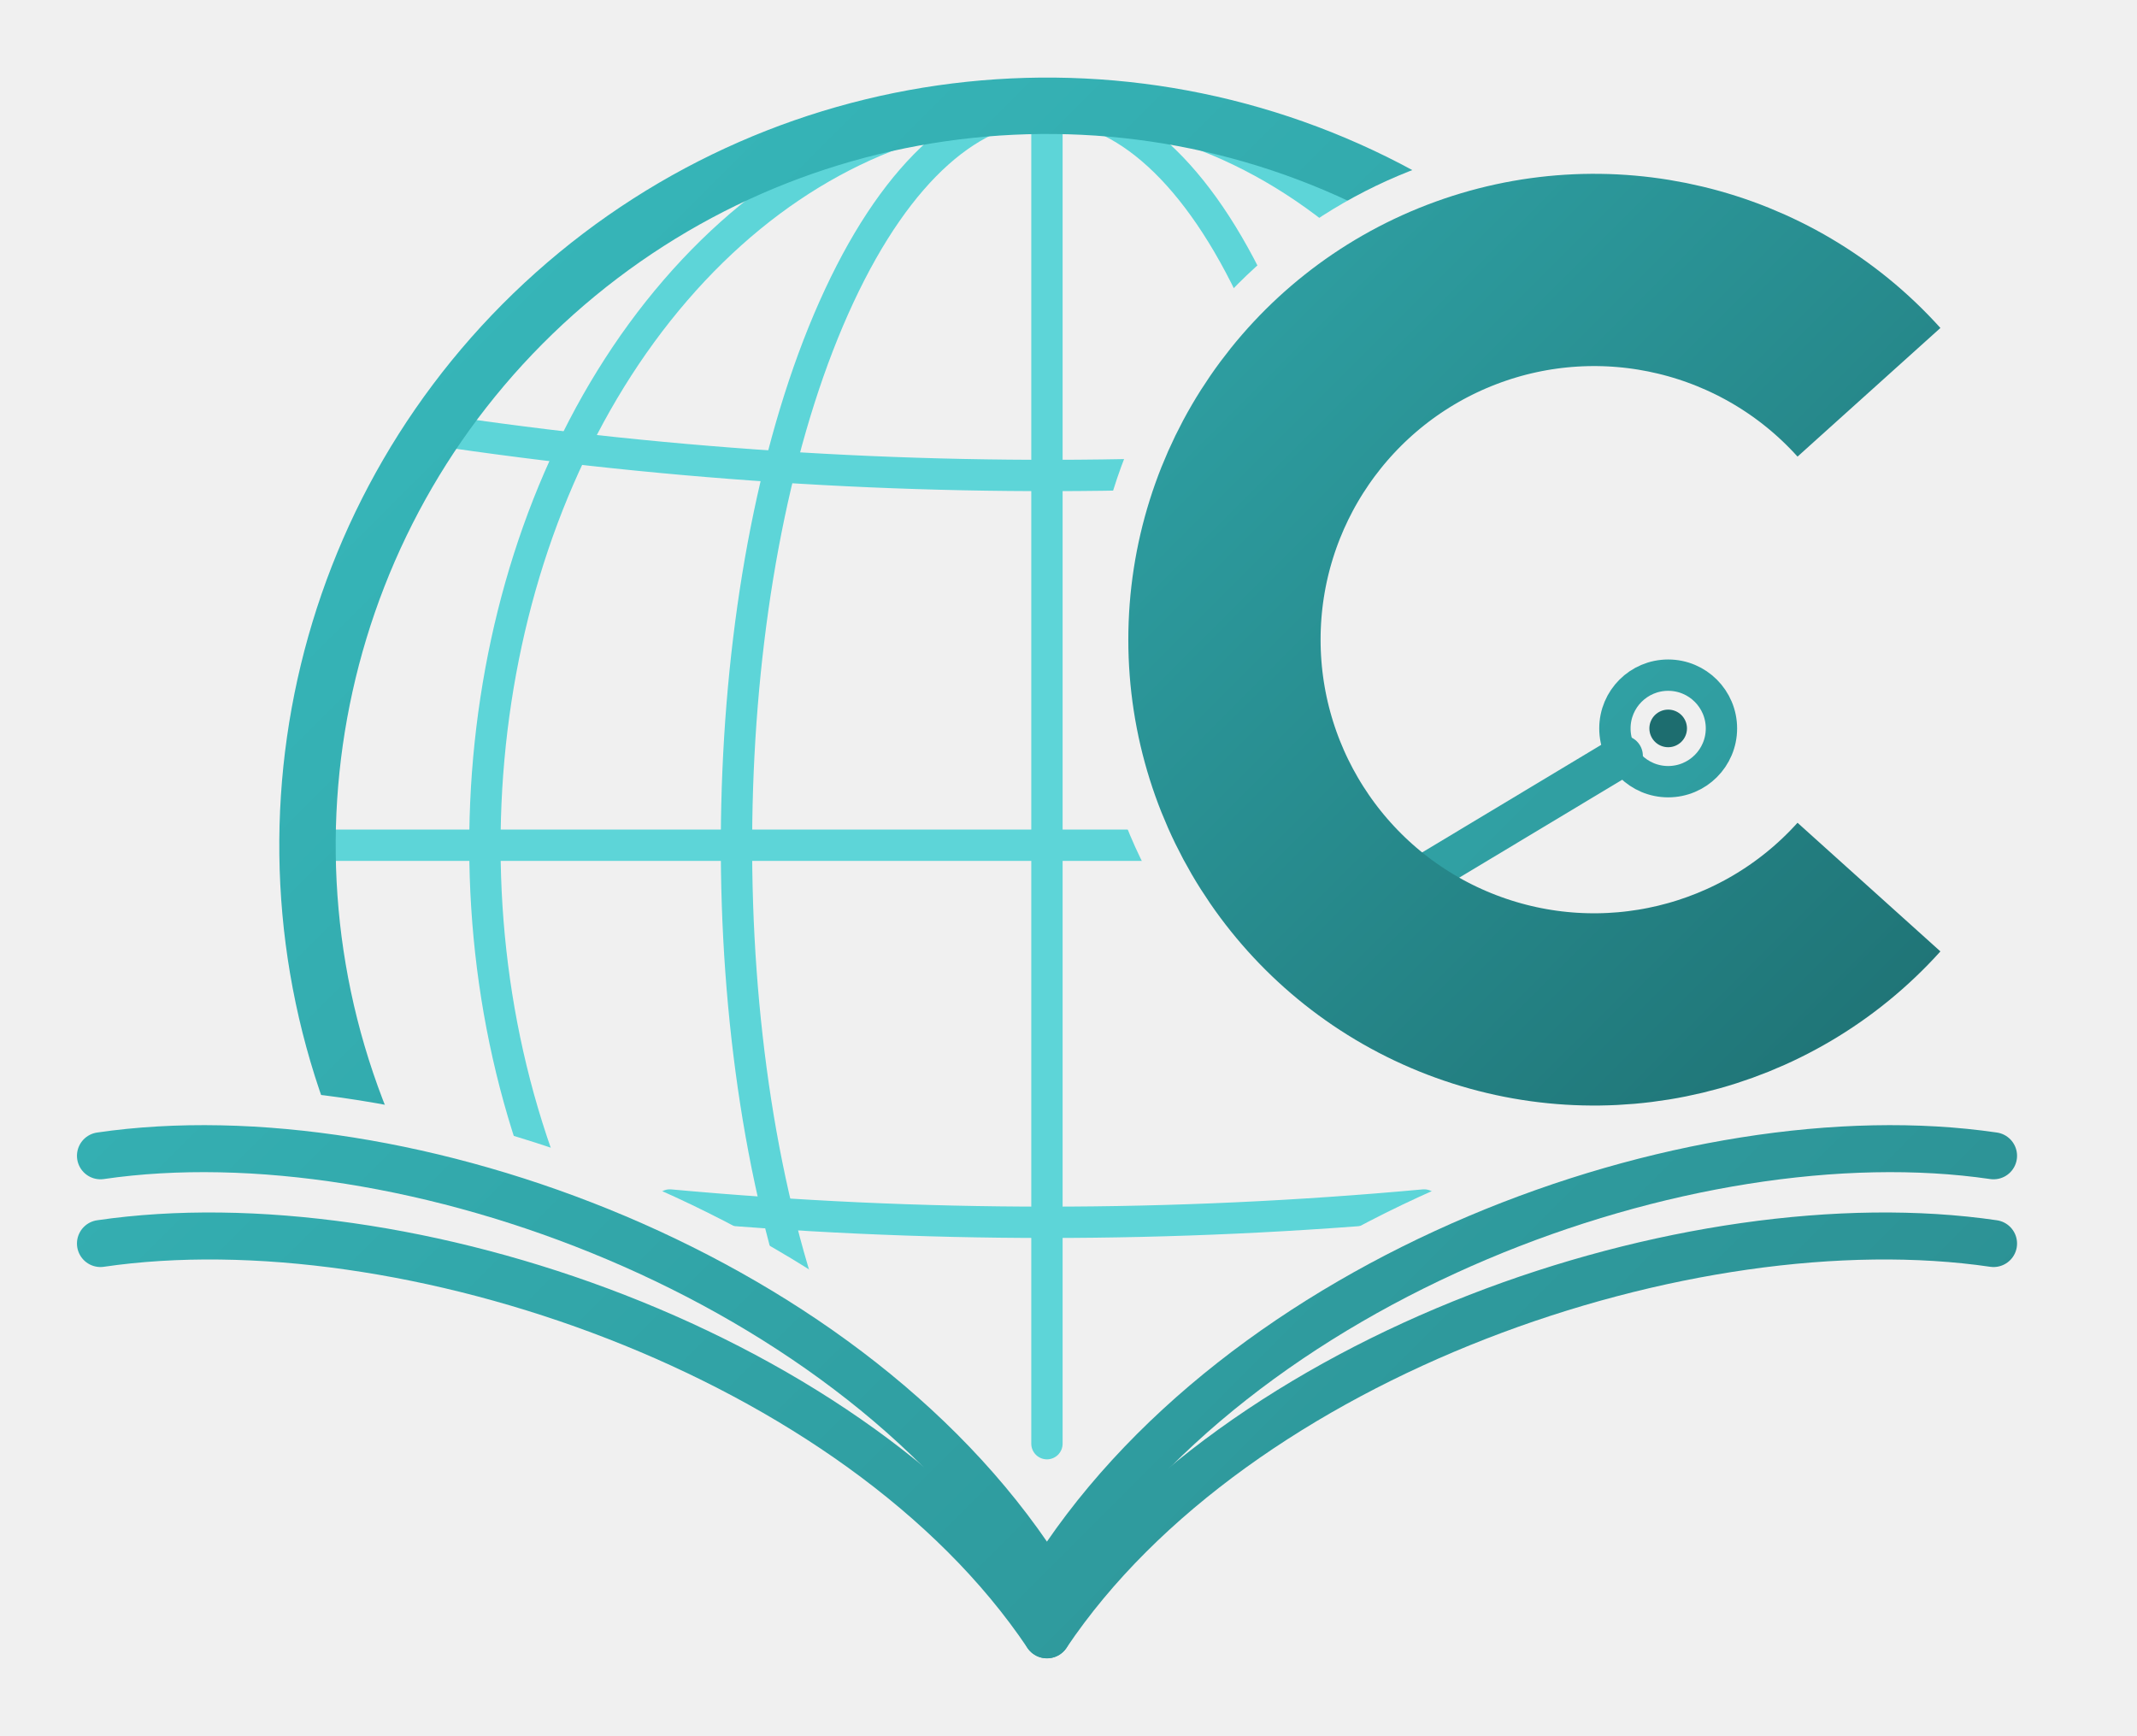
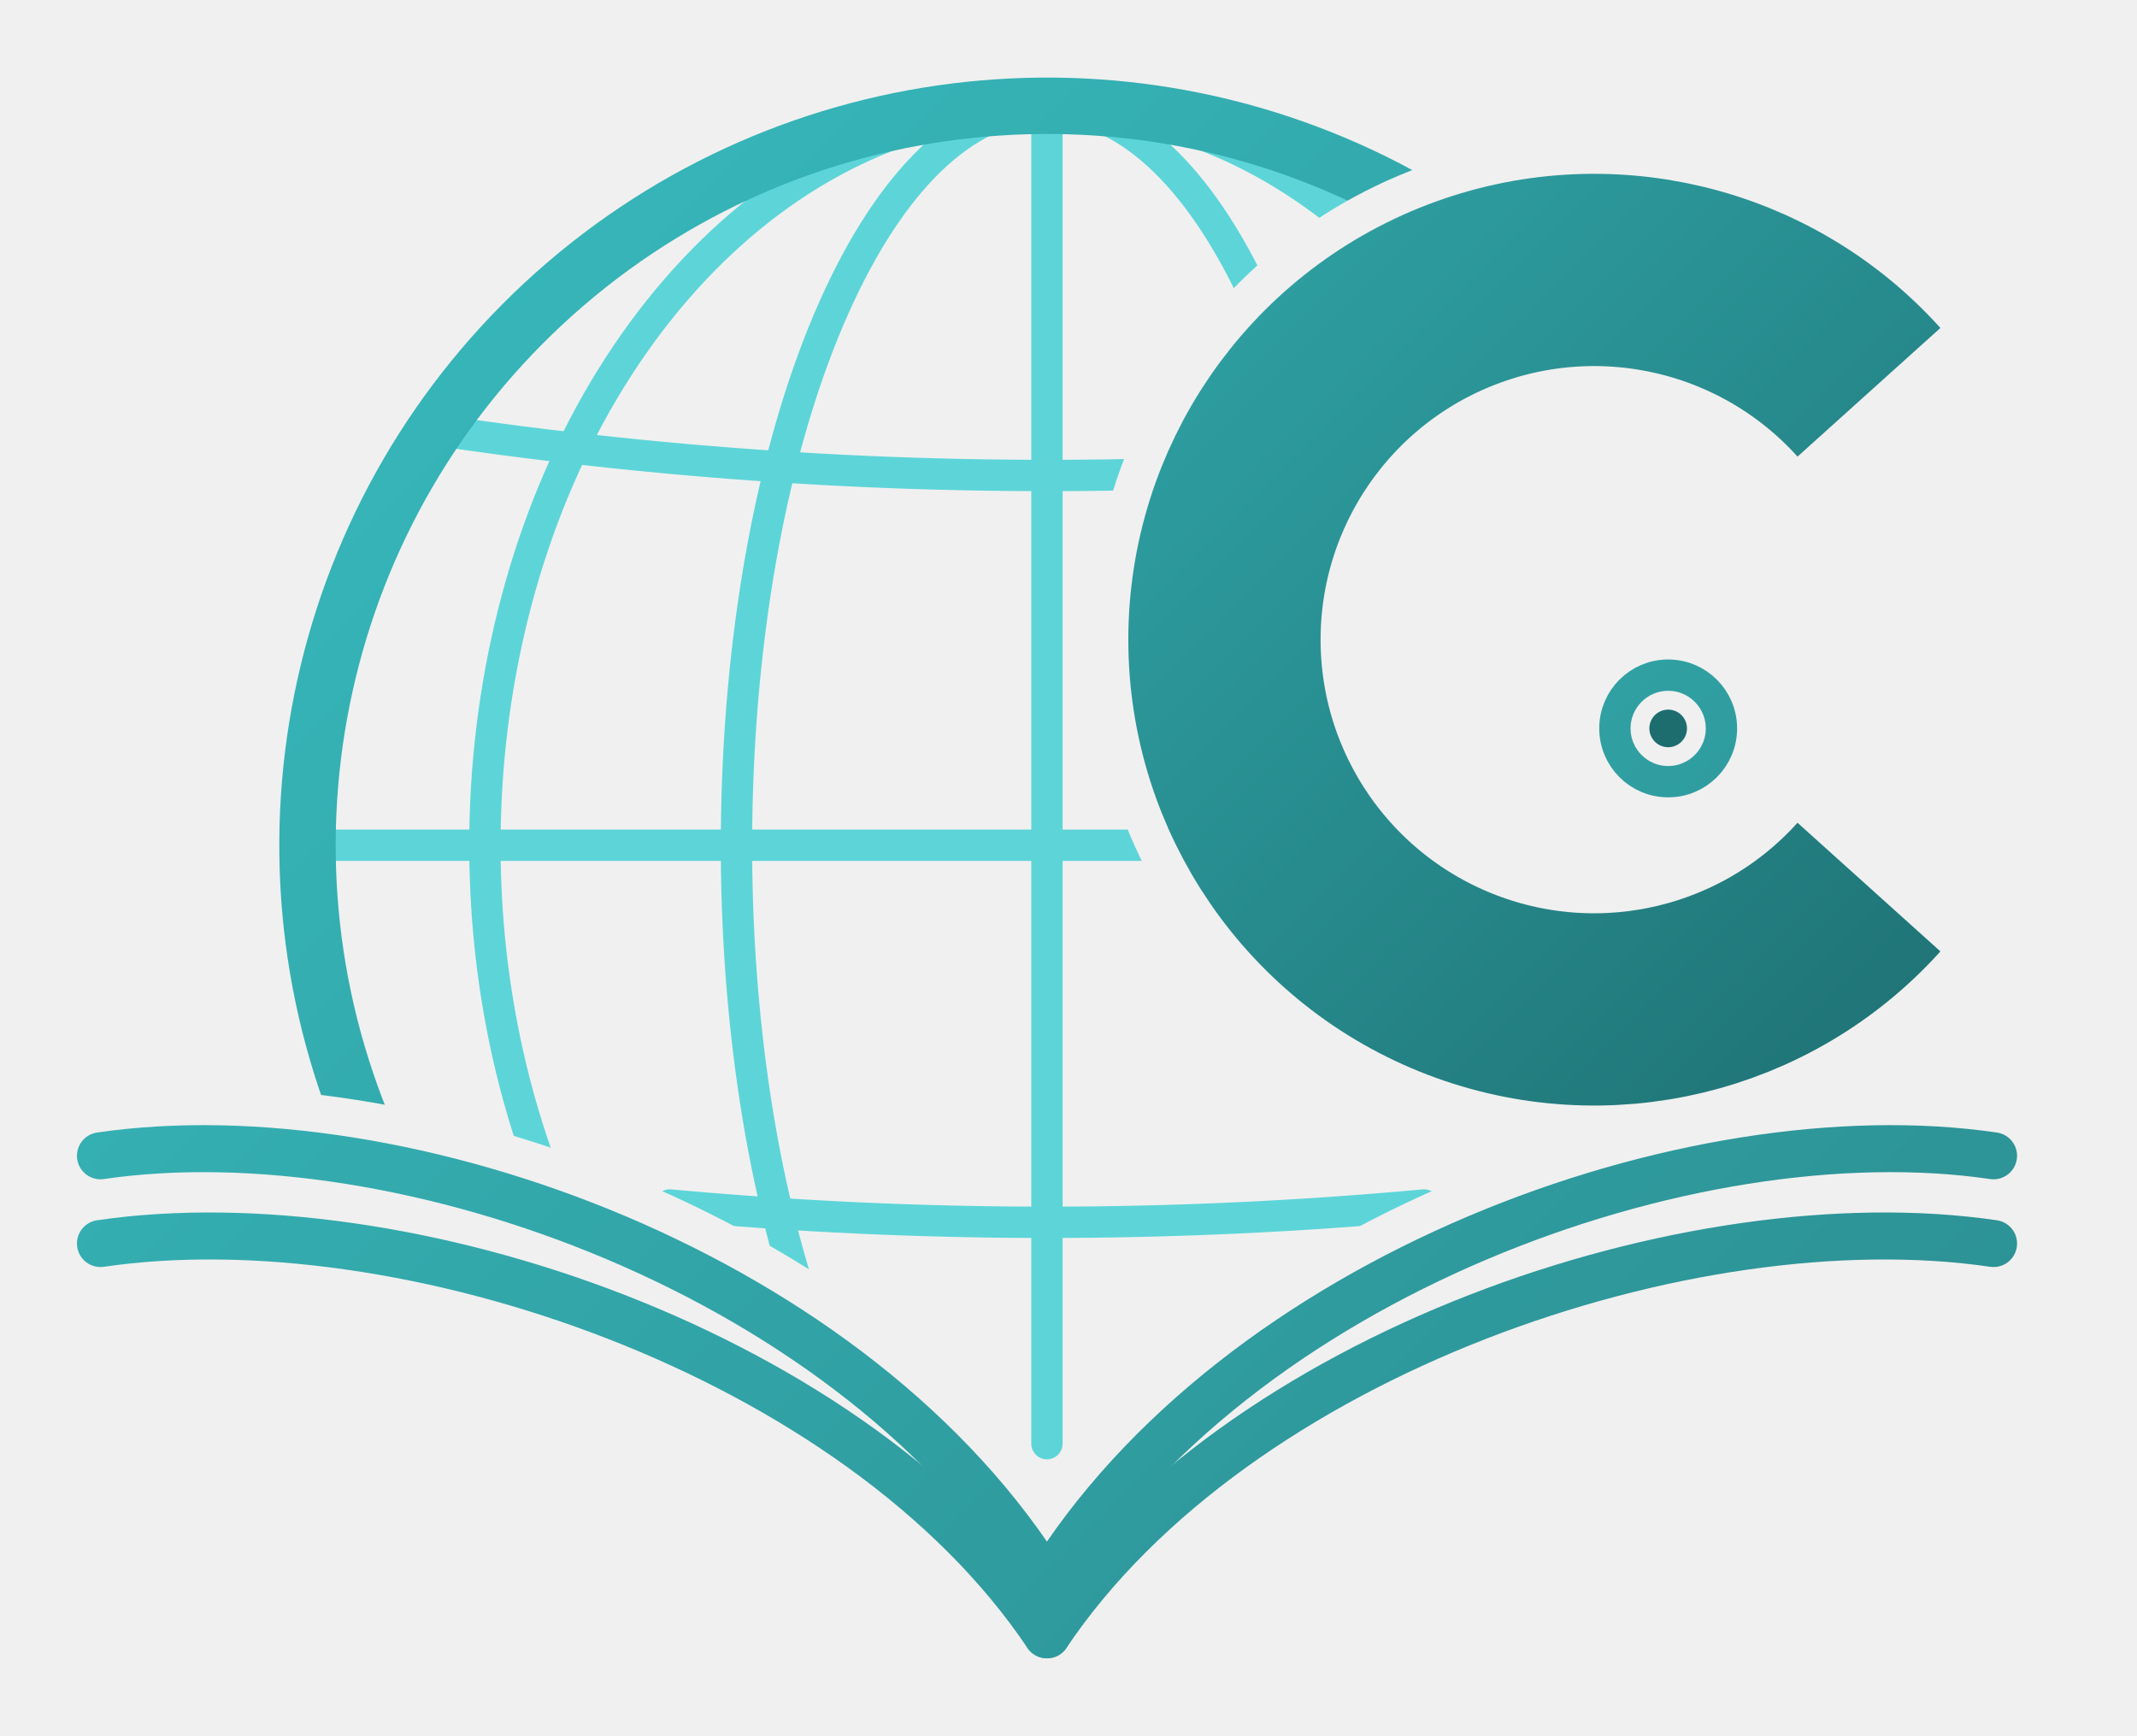
<svg xmlns="http://www.w3.org/2000/svg" viewBox="0 0 341 277" role="img" aria-labelledby="titulo">
  <style>.grilla{stroke:#5dd5d8}.punto{fill:#1d6d6f}.trazo0{stop-color:#39c0c3}.trazo1{stop-color:#2a8a8d}.letra0{stop-color:#30a5a8}.letra1{stop-color:#1d6d6f}@media (prefers-color-scheme:dark){.grilla{stroke:#1d6d6f}.punto{fill:#e7fafa}.trazo0{stop-color:#5dd5d8}.trazo1{stop-color:#30a5a8}.letra0{stop-color:#95e7e8}.letra1{stop-color:#39c0c3}}</style>
  <defs>
    <linearGradient id="trazo" gradientUnits="userSpaceOnUse" x1="16" y1="-16" x2="325" y2="293">
      <stop offset="0" class="trazo0" />
      <stop offset="1" class="trazo1" />
    </linearGradient>
    <linearGradient id="letra" gradientUnits="userSpaceOnUse" x1="180.04" y1="27.74" x2="328.73" y2="176.42">
      <stop offset="0" class="letra0" />
      <stop offset="1" class="letra1" />
    </linearGradient>
    <clipPath id="globo">
      <circle cx="167.06" cy="134.88" r="118" />
    </clipPath>
    <mask id="recorte" maskUnits="userSpaceOnUse" x="0" y="0" width="341" height="277">
      <rect width="341" height="277" fill="#fff" />
      <path d="M16.03 184.44 C64.36 177.36 136.86 203.6 167.06 252.88 C197.27 203.6 269.77 177.36 318.11 184.44 V277 H16.03 Z" fill="#000" />
      <g fill="none" stroke="#000" stroke-width="19.5" stroke-linecap="round">
        <path d="M167.06 252.88 C136.86 203.6 64.36 177.36 16.03 184.44" />
        <path d="M167.06 252.88 C197.27 203.6 269.77 177.36 318.11 184.44" />
      </g>
      <circle cx="254.38" cy="102.08" r="80.34" fill="#000" />
    </mask>
  </defs>
  <g fill="none" stroke-linecap="round" stroke-linejoin="round">
    <g mask="url(#recorte)">
      <g clip-path="url(#globo)" class="grilla" stroke-width="5">
        <path d="M127.23 205.06 A49.56 118 0 0 1 200.55 47.88" />
        <path d="M86.46 186.6 A89.68 118 0 0 1 216.24 36.19" />
        <path d="M64.8 67.9 Q123.99 77.13 183.19 75.68" />
        <path d="M49.06 134.88 L185.55 134.88" />
        <path d="M106.88 192.29 Q167.06 197.82 227.25 192.29" />
        <path d="M167.06 16.88 L167.06 230.38" />
      </g>
      <g stroke="url(#trazo)" stroke-width="9">
        <path d="M58.65 181.45 A118 118 0 0 1 225.62 32.43" />
      </g>
    </g>
    <g stroke="url(#trazo)" stroke-width="7.5">
      <path d="M167.06 252.88 C136.86 203.6 64.36 177.36 16.03 184.44" />
      <path d="M167.06 252.88 C197.27 203.6 269.77 177.36 318.11 184.44" />
      <path d="M167.06 260.88 C136.86 215.92 64.36 191.36 16.03 198.44" />
      <path d="M167.06 260.88 C197.27 215.92 269.77 191.36 318.11 198.44" />
    </g>
-     <path d="M227.18 139.67 L258.9 120.61" stroke="url(#trazo)" stroke-width="6.5" />
    <path d="M298.23 141.56 A59 59 0 1 1 298.23 62.6" stroke="url(#letra)" stroke-width="30.68" stroke-linecap="butt" />
    <circle cx="266.19" cy="116.24" r="8.5" stroke="url(#trazo)" stroke-width="5" />
    <circle cx="266.19" cy="116.24" r="3" class="punto" stroke="none" />
  </g>
</svg>
